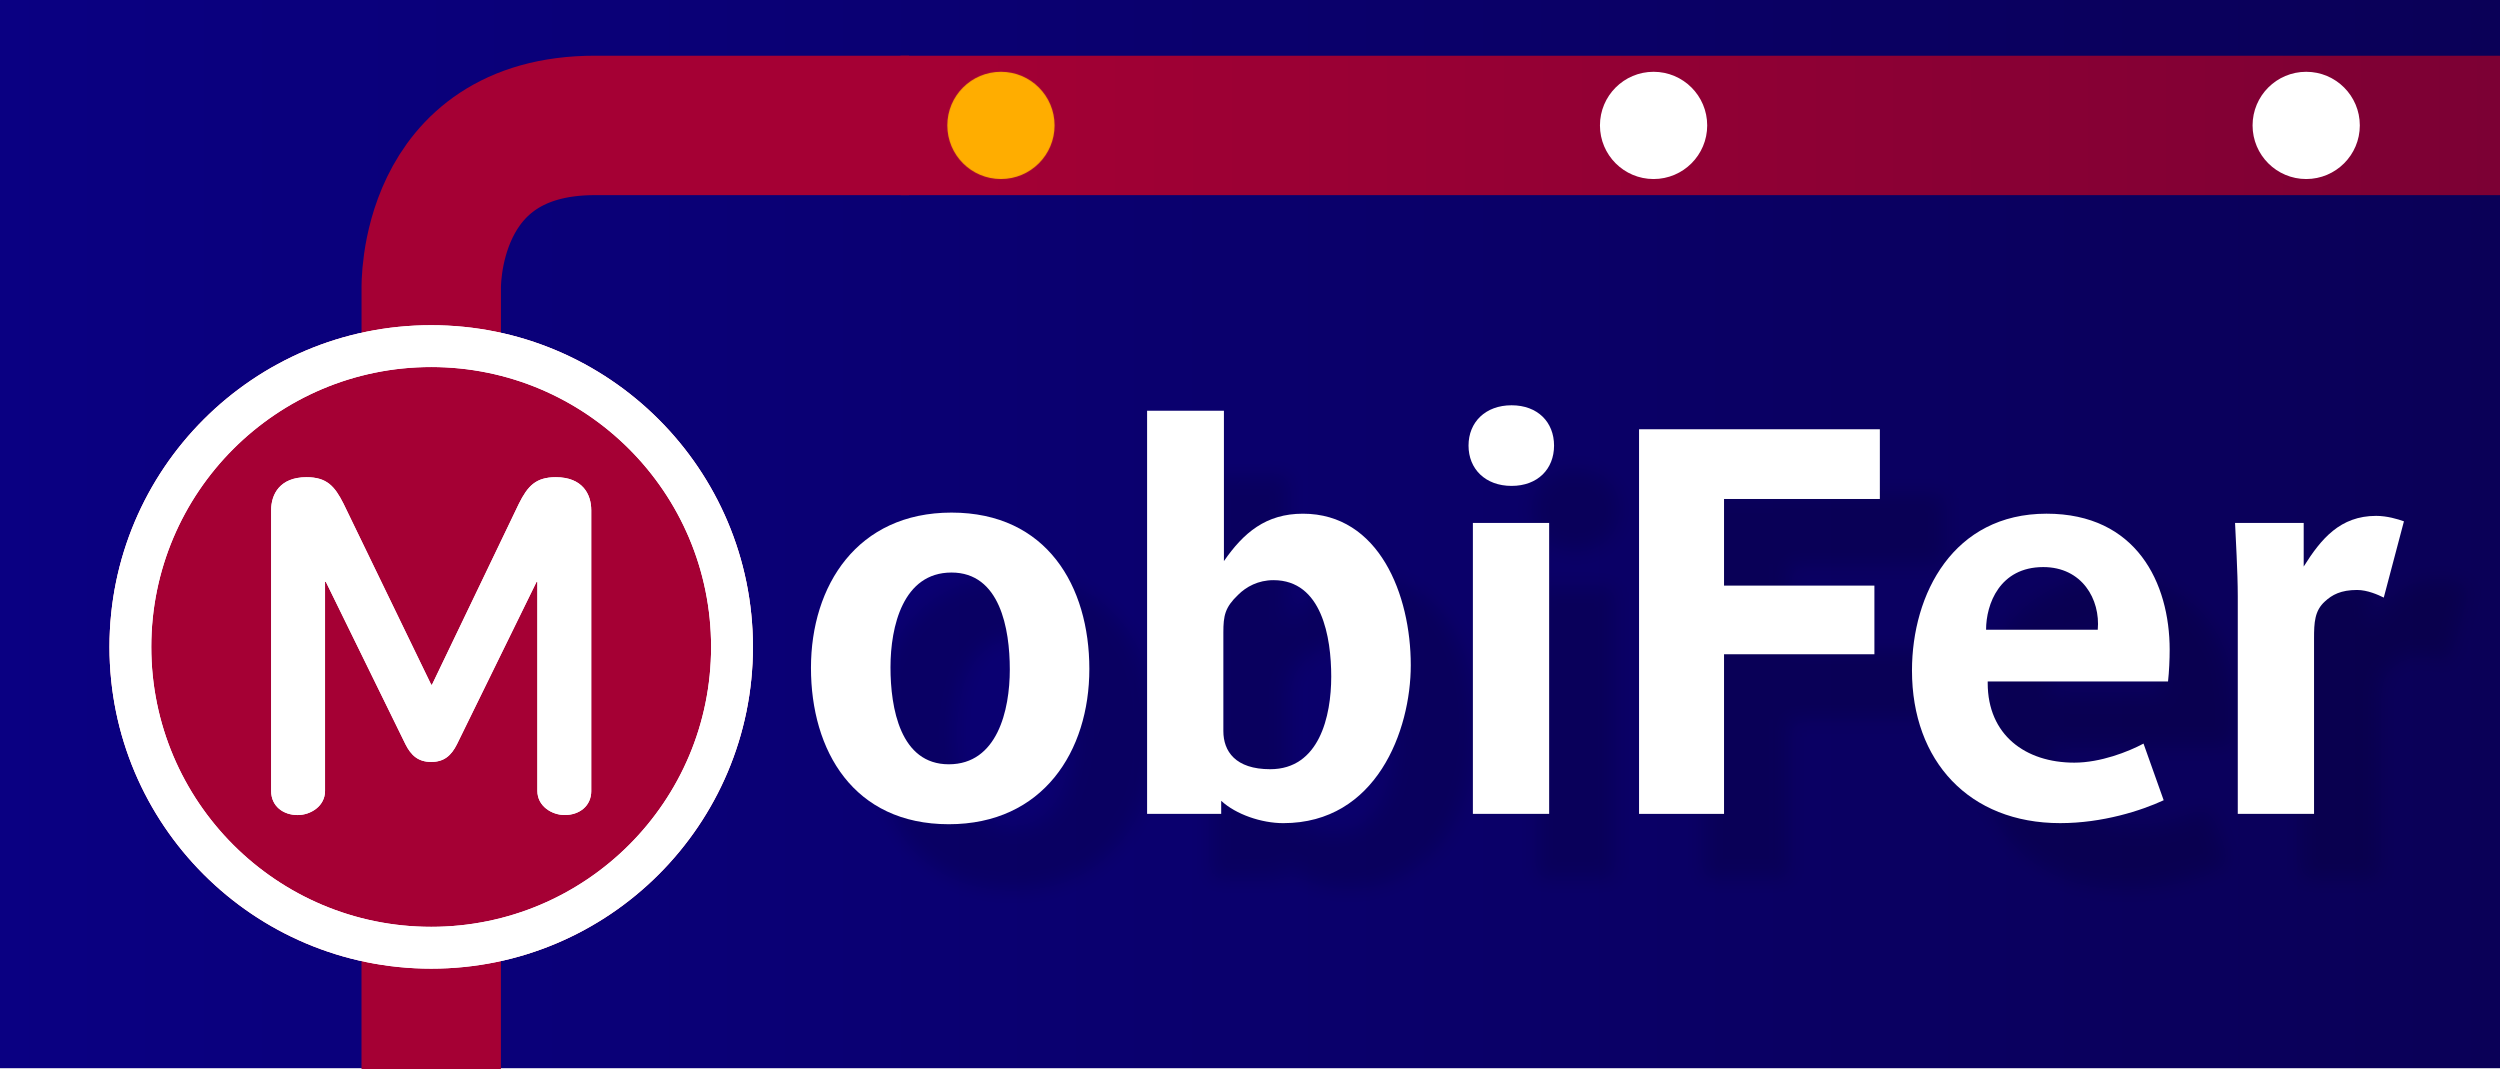
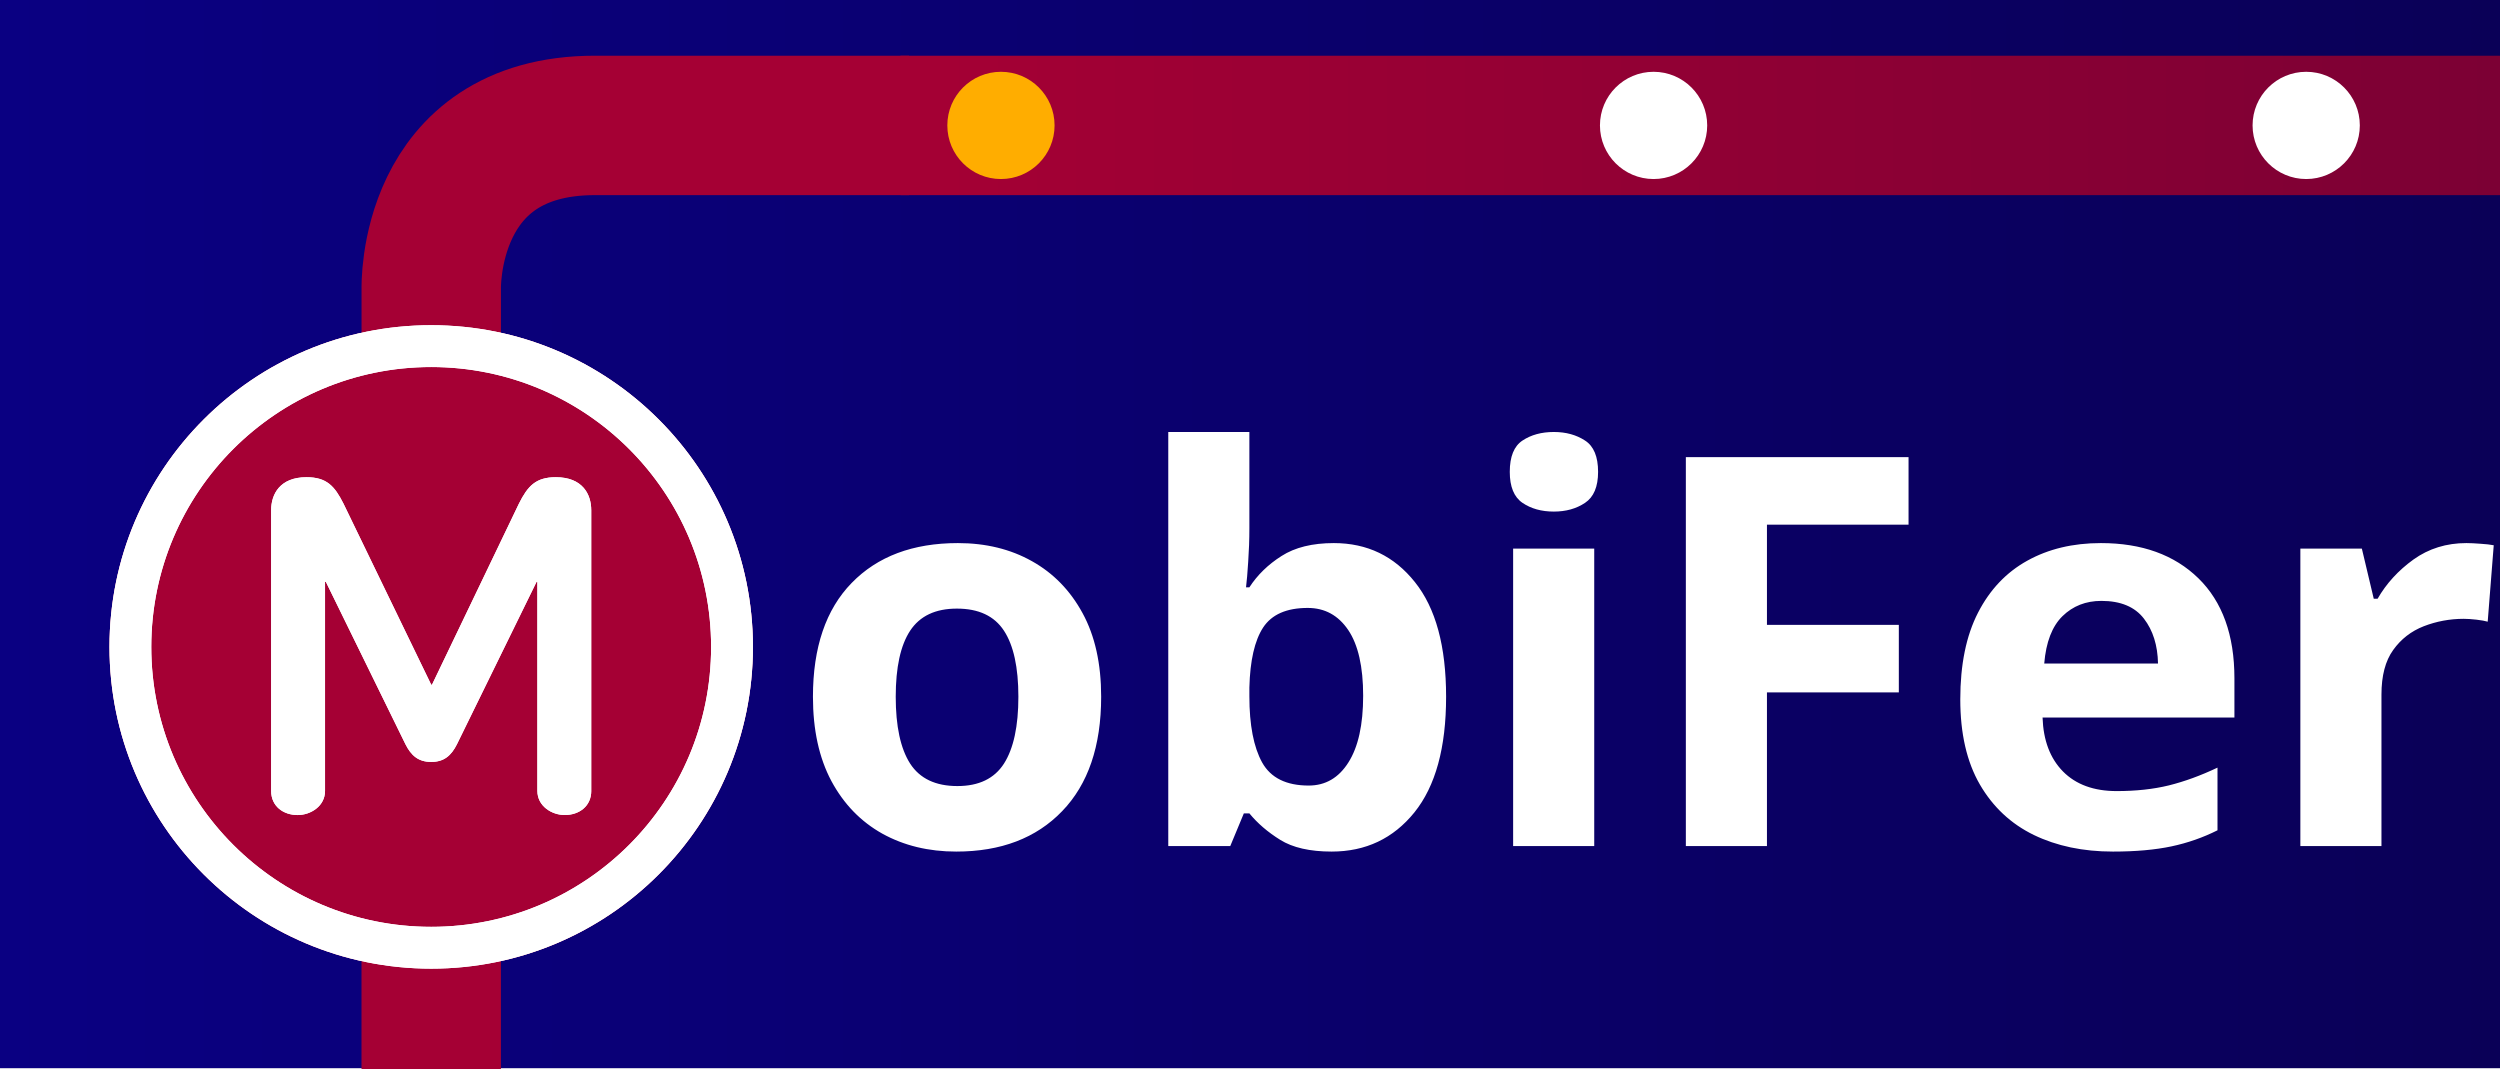
<svg xmlns="http://www.w3.org/2000/svg" xmlns:xlink="http://www.w3.org/1999/xlink" width="233.115mm" height="99.6mm" viewBox="0 0 233.115 99.6" version="1.1" id="svg5" xml:space="preserve">
  <defs id="defs2">
    <linearGradient id="linearGradient8970">
      <stop style="stop-color:#a50034;stop-opacity:1;" offset="0" id="stop8966" />
      <stop style="stop-color:#7a0034;stop-opacity:1;" offset="1" id="stop8968" />
    </linearGradient>
    <linearGradient id="linearGradient3501">
      <stop style="stop-color:#0a0082;stop-opacity:1;" offset="0" id="stop3497" />
      <stop style="stop-color:#0a0057;stop-opacity:1;" offset="1" id="stop3499" />
    </linearGradient>
    <linearGradient xlink:href="#linearGradient3501" id="linearGradient3503" x1="16.669" y1="59.616" x2="249.784" y2="59.616" gradientUnits="userSpaceOnUse" />
    <filter style="color-interpolation-filters:sRGB;" id="filter6085" x="-0.162" y="-0.614" width="1.404" height="2.536">
      <feFlood flood-opacity="0.498" flood-color="rgb(0,0,0)" result="flood" id="feFlood6075" />
      <feComposite in="flood" in2="SourceGraphic" operator="in" result="composite1" id="feComposite6077" />
      <feGaussianBlur in="composite1" stdDeviation="5" result="blur" id="feGaussianBlur6079" />
      <feOffset dx="6" dy="6" result="offset" id="feOffset6081" />
      <feComposite in="SourceGraphic" in2="offset" operator="over" result="fbSourceGraphic" id="feComposite6083" />
      <feColorMatrix result="fbSourceGraphicAlpha" in="fbSourceGraphic" values="0 0 0 -1 0 0 0 0 -1 0 0 0 0 -1 0 0 0 0 1 0" id="feColorMatrix6087" />
      <feFlood id="feFlood6089" flood-opacity="0.498" flood-color="rgb(0,0,0)" result="flood" in="fbSourceGraphic" />
      <feComposite in2="fbSourceGraphic" id="feComposite6091" in="flood" operator="in" result="composite1" />
      <feGaussianBlur id="feGaussianBlur6093" in="composite1" stdDeviation="5" result="blur" />
      <feOffset id="feOffset6095" dx="6" dy="6" result="offset" />
      <feComposite in2="offset" id="feComposite6097" in="fbSourceGraphic" operator="over" result="composite2" />
    </filter>
-     <filter style="color-interpolation-filters:sRGB;" id="filter7126" x="-0.015" y="-0.055" width="1.069" height="1.264">
+     <filter style="color-interpolation-filters:sRGB;" id="filter7126" x="-7.8428401e-06" y="-2.9821152e-05" width="1.04" height="1.154">
      <feFlood flood-opacity="0.125" flood-color="rgb(0,0,0)" result="flood" id="feFlood7116" />
      <feComposite in="flood" in2="SourceGraphic" operator="in" result="composite1" id="feComposite7118" />
-       <feGaussianBlur in="composite1" stdDeviation="0.9" result="blur" id="feGaussianBlur7120" />
+       <feGaussianBlur in="composite1" stdDeviation="0" result="blur" id="feGaussianBlur7120" />
      <feOffset dx="6" dy="6" result="offset" id="feOffset7122" />
      <feComposite in="SourceGraphic" in2="offset" operator="over" result="composite2" id="feComposite7124" />
    </filter>
    <linearGradient xlink:href="#linearGradient8970" id="linearGradient8972" x1="100.639" y1="21.511" x2="256.759" y2="21.511" gradientUnits="userSpaceOnUse" />
-     <filter style="color-interpolation-filters:sRGB" id="filter14250" x="-0.017" y="-0.017" width="1.035" height="1.035">
-       <feGaussianBlur stdDeviation="0.072" id="feGaussianBlur14252" />
-     </filter>
  </defs>
  <g id="layer1" transform="translate(-16.6686,-9.816558)">
    <rect style="fill:url(#linearGradient3503);fill-opacity:1;stroke-width:2.979" id="rect234" width="233.115" height="99.6" x="16.669" y="9.817" />
    <path style="fill:none;fill-opacity:1;stroke:#a50034;stroke-width:13;stroke-linecap:round;stroke-dasharray:none;stroke-opacity:1" d="M 56.877,74.097 V 114.824 Z" id="path3" />
    <path style="fill:none;fill-opacity:1;stroke:url(#linearGradient8972);stroke-width:13;stroke-linecap:round;stroke-dasharray:none;stroke-opacity:1" d="M 256.759,21.511 H 100.639 Z" id="path3-3" />
-     <g aria-label="obiFer" id="text6287" style="font-weight:bold;font-size:50.8px;font-family:'Parisine Std';-inkscape-font-specification:'Parisine Std Bold';fill:#ffffff;stroke-width:13;filter:url(#filter7126)">
-       <path d="m 118.246,72.194 c 0,-7.722 -3.962,-14.58 -12.852,-14.58 -8.788,0 -13.106,6.807 -13.106,14.478 0,7.722 3.962,14.58 12.852,14.58 8.788,0 13.106,-6.807 13.106,-14.478 z m -7.417,0.051 c 0,3.81 -1.168,8.839 -5.69,8.839 -4.521,0 -5.436,-5.232 -5.436,-9.042 0,-3.81 1.168,-8.839 5.69,-8.839 4.521,0 5.436,5.232 5.436,9.042 z" id="path417" />
-       <path d="m 148.218,71.839 c 0,-6.553 -2.946,-14.122 -10.058,-14.122 -3.454,0 -5.537,1.778 -7.366,4.42 v -14.021 h -7.163 v 37.592 h 6.909 v -1.219 c 1.372,1.27 3.759,2.083 5.791,2.083 8.687,0 11.887,-8.636 11.887,-14.732 z m -7.417,1.067 c 0,3.708 -1.118,8.636 -5.69,8.636 -3.251,0 -4.369,-1.676 -4.369,-3.556 v -9.195 c 0,-1.575 0.152,-2.337 1.372,-3.505 0.762,-0.762 1.88,-1.372 3.302,-1.372 4.521,0 5.385,5.334 5.385,8.992 z" id="path419" />
-       <path d="m 161.578,51.366 c 0,-2.184 -1.524,-3.759 -3.962,-3.759 -2.438,0 -4.013,1.575 -4.013,3.759 0,2.184 1.575,3.759 4.013,3.759 2.438,0 3.962,-1.575 3.962,-3.759 z m -0.457,34.341 V 58.58 h -7.112 v 27.127 z" id="path421" />
-       <path d="m 191.957,56.345 v -6.502 h -22.454 v 35.865 h 7.925 V 70.823 h 14.021 v -6.401 h -14.021 v -8.077 z" id="path423" />
-       <path d="m 218.982,70.416 c 0,-6.248 -3.099,-12.7 -11.481,-12.7 -8.687,0 -12.548,7.468 -12.548,14.63 0,8.433 5.334,14.224 13.818,14.224 3.962,0 7.569,-1.168 9.652,-2.134 l -1.88,-5.283 c -1.422,0.762 -4.013,1.778 -6.452,1.778 -4.572,0 -8.077,-2.591 -8.077,-7.417 0,-0.051 0,-0.102 0,-0.152 h 16.815 c 0.102,-0.914 0.152,-2.083 0.152,-2.946 z m -6.706,-1.88 h -10.414 c 0,-2.388 1.27,-5.842 5.334,-5.842 3.607,0 5.334,2.997 5.08,5.842 z" id="path425" />
-       <path d="m 240.826,58.428 c -0.559,-0.203 -1.575,-0.508 -2.591,-0.508 -3.353,0 -5.131,2.134 -6.756,4.724 v -4.064 h -6.401 c 0.051,1.27 0.254,4.521 0.254,6.858 v 20.269 h 7.112 V 69.35 c 0,-1.473 0.051,-2.591 1.016,-3.454 0.66,-0.61 1.473,-1.067 2.997,-1.067 0.965,0 1.981,0.457 2.489,0.711 z" id="path427" />
-     </g>
-     <circle style="fill:#ffad00;fill-opacity:1;stroke:none;stroke-width:7.638;stroke-dasharray:none;stroke-opacity:1;filter:url(#filter14250)" id="path12698" cx="110.003" cy="21.511" r="5" />
+     <g aria-label="obiFer" id="text6287" style="font-weight:bold;font-size:50.8px;font-family:'Parisine Std';-inkscape-font-specification:'Parisine Std Bold';fill:#ffffff;stroke-width:13;filter:url(#filter7126)" />
+     <circle style="fill:#ffad00;fill-opacity:1;stroke:none;stroke-width:7.638;stroke-dasharray:none;stroke-opacity:1" id="path12698" cx="110.003" cy="21.511" r="5" />
    <circle style="fill:#ffffff;fill-opacity:1;stroke:none;stroke-width:7.638;stroke-dasharray:none;stroke-opacity:1" id="circle13426" cx="231.712" cy="21.511" r="5" />
    <circle style="fill:#ffffff;fill-opacity:1;stroke:none;stroke-width:7.638;stroke-dasharray:none;stroke-opacity:1" id="circle13428" cx="170.858" cy="21.511" r="5" />
    <path style="fill:none;fill-opacity:1;stroke:#a50034;stroke-width:13;stroke-dasharray:none;stroke-opacity:1" d="M 56.881,51.962 V 36.778 c 0,0 -0.463,-15.267 15.267,-15.267 h 29.287" id="path14458" />
    <path class="st0" d="m 26.877,70.14 c 0,-16.577 13.439,-30 29.989,-30 16.571,0 30.011,13.423 30.011,30 0,16.577 -13.418,30 -29.989,30 -16.571,0.021 -30.011,-13.423 -30.011,-30" id="path1" style="fill:#a50034;fill-opacity:1;stroke-width:0.212" />
    <g id="g2" transform="matrix(0.2116701,0,0,0.2116701,26.87679,40.13975)">
      <path d="M 141.73,0 C 63.45,0 0,63.46 0,141.73 0,220 63.45,283.46 141.73,283.46 220.01,283.46 283.46,220 283.46,141.73 283.46,63.46 220.01,0 141.73,0 m 0,265.04 c -68.1,0 -123.31,-55.21 -123.31,-123.31 0,-68.1 55.21,-123.3 123.31,-123.3 68.1,0 123.3,55.2 123.3,123.3 0,68.1 -55.2,123.31 -123.3,123.31 m 70.51,-59.89 c 0,6.74 -5.32,10.63 -11.69,10.63 -5.68,0 -12.05,-3.89 -12.05,-10.63 v -92.12 h -0.35 l -35.08,71.57 c -2.48,4.96 -5.66,7.79 -11.34,7.79 -5.68,0 -8.86,-2.84 -11.34,-7.79 L 95.31,113.03 h -0.35 v 92.13 c 0,6.74 -6.38,10.63 -12.05,10.63 -6.38,0 -11.69,-3.89 -11.69,-10.63 V 81.5 c 0,-7.09 3.9,-14.53 15.59,-14.53 8.86,0 12.4,3.9 16.3,11.69 l 38.62,79.72 h 0.35 l 38.27,-79.72 c 3.89,-7.79 7.44,-11.69 16.29,-11.69 11.69,0 15.59,7.44 15.59,14.53 v 123.66" id="path1-5" style="fill:#ffffff;fill-opacity:1" />
      <path d="M 141.73,0 C 63.45,0 0,63.46 0,141.73 0,220 63.45,283.46 141.73,283.46 220.01,283.46 283.46,220 283.46,141.73 283.46,63.46 220.01,0 141.73,0 m 0,265.04 c -68.1,0 -123.31,-55.21 -123.31,-123.31 0,-68.1 55.21,-123.3 123.31,-123.3 68.1,0 123.3,55.2 123.3,123.3 0,68.1 -55.2,123.31 -123.3,123.31 m 70.51,-59.89 c 0,6.74 -5.32,10.63 -11.69,10.63 -5.68,0 -12.05,-3.89 -12.05,-10.63 v -92.12 h -0.35 l -35.08,71.57 c -2.48,4.96 -5.66,7.79 -11.34,7.79 -5.68,0 -8.86,-2.84 -11.34,-7.79 L 95.31,113.03 h -0.35 v 92.13 c 0,6.74 -6.38,10.63 -12.05,10.63 -6.38,0 -11.69,-3.89 -11.69,-10.63 V 81.5 c 0,-7.09 3.9,-14.53 15.59,-14.53 8.86,0 12.4,3.9 16.3,11.69 l 38.62,79.72 h 0.35 l 38.27,-79.72 c 3.89,-7.79 7.44,-11.69 16.29,-11.69 11.69,0 15.59,7.44 15.59,14.53 v 123.66" id="path2" style="fill:#ffffff;fill-opacity:1" />
    </g>
+     <text xml:space="preserve" style="font-weight:bold;font-size:50.8px;font-family:'Parisine Std';-inkscape-font-specification:'Parisine Std Bold';fill:#ffffff;fill-opacity:1;stroke:none;stroke-width:13" x="90.193" y="88.707" id="text1117">
+       <tspan id="tspan1115" style="fill:#ffffff;fill-opacity:1;stroke:none;stroke-width:13" x="90.193" y="88.707">obiFer</tspan>
+     </text>
  </g>
  <style type="text/css" id="style1">
	.st0{fill:#A50034;}
	.st1{fill:#FFFFFF;}
</style>
</svg>
